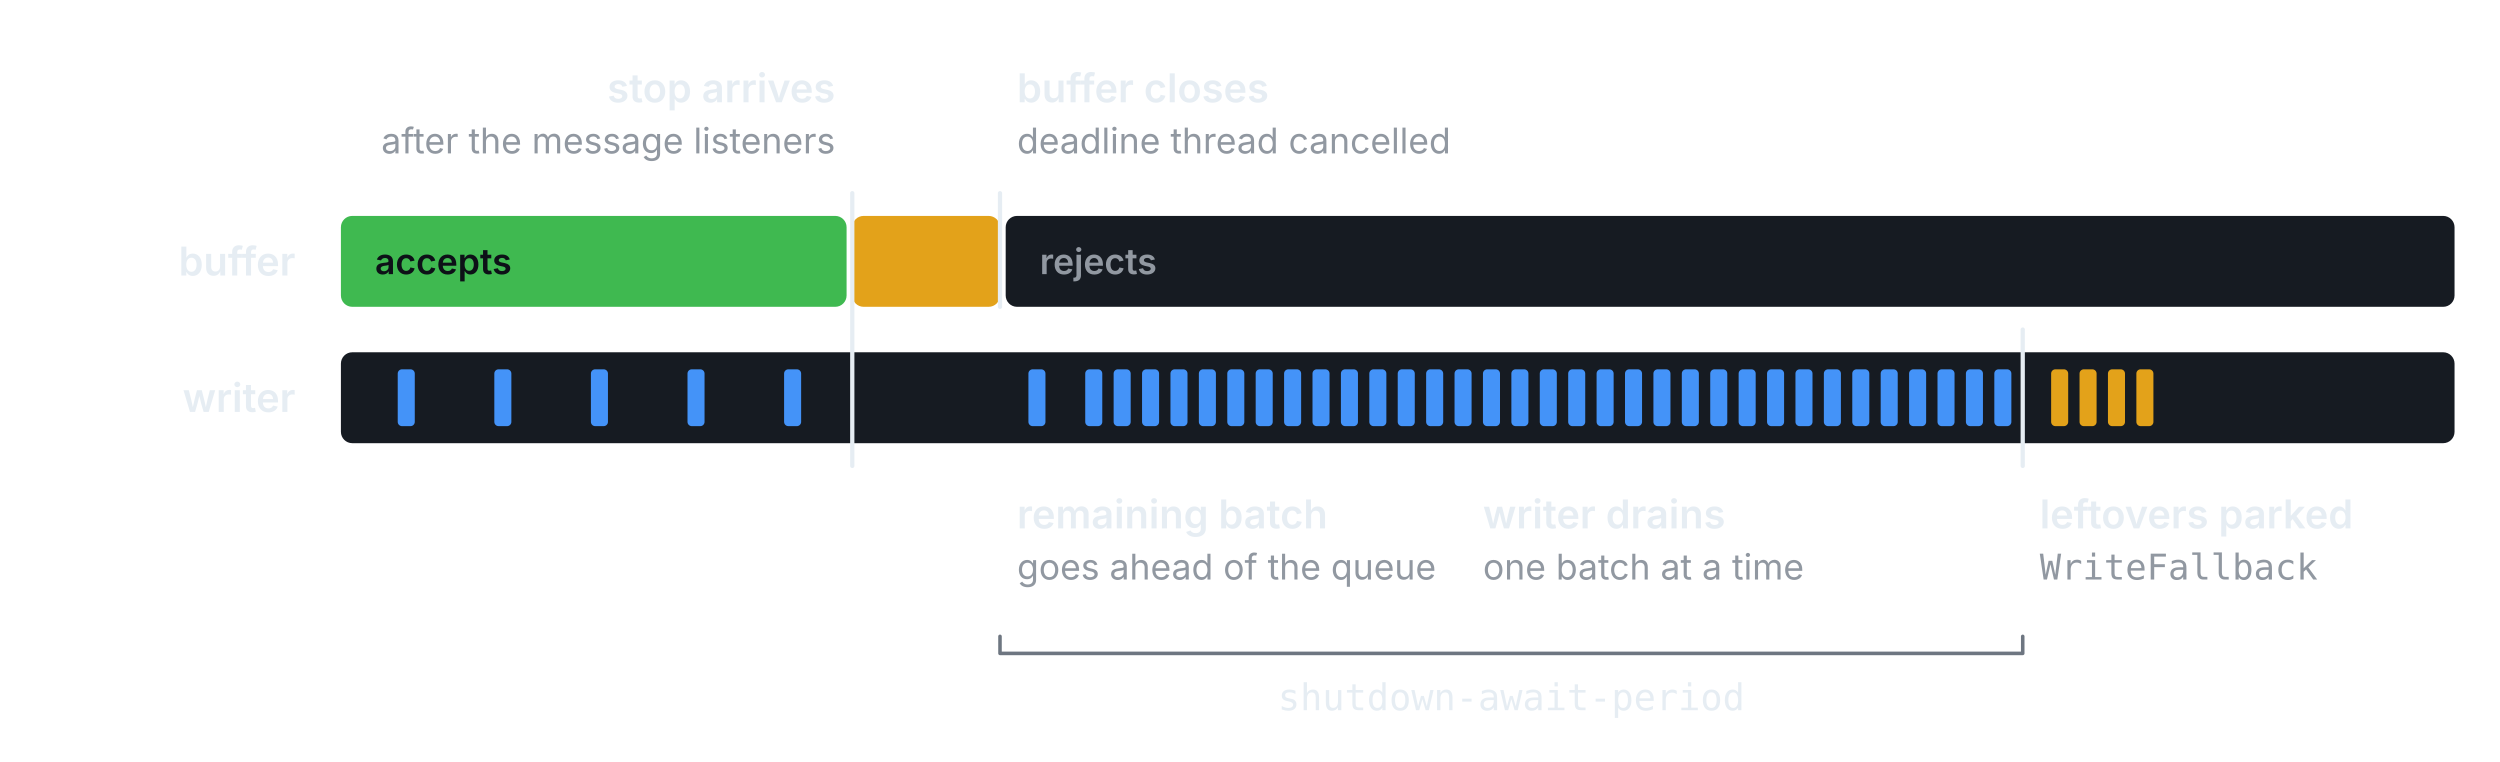
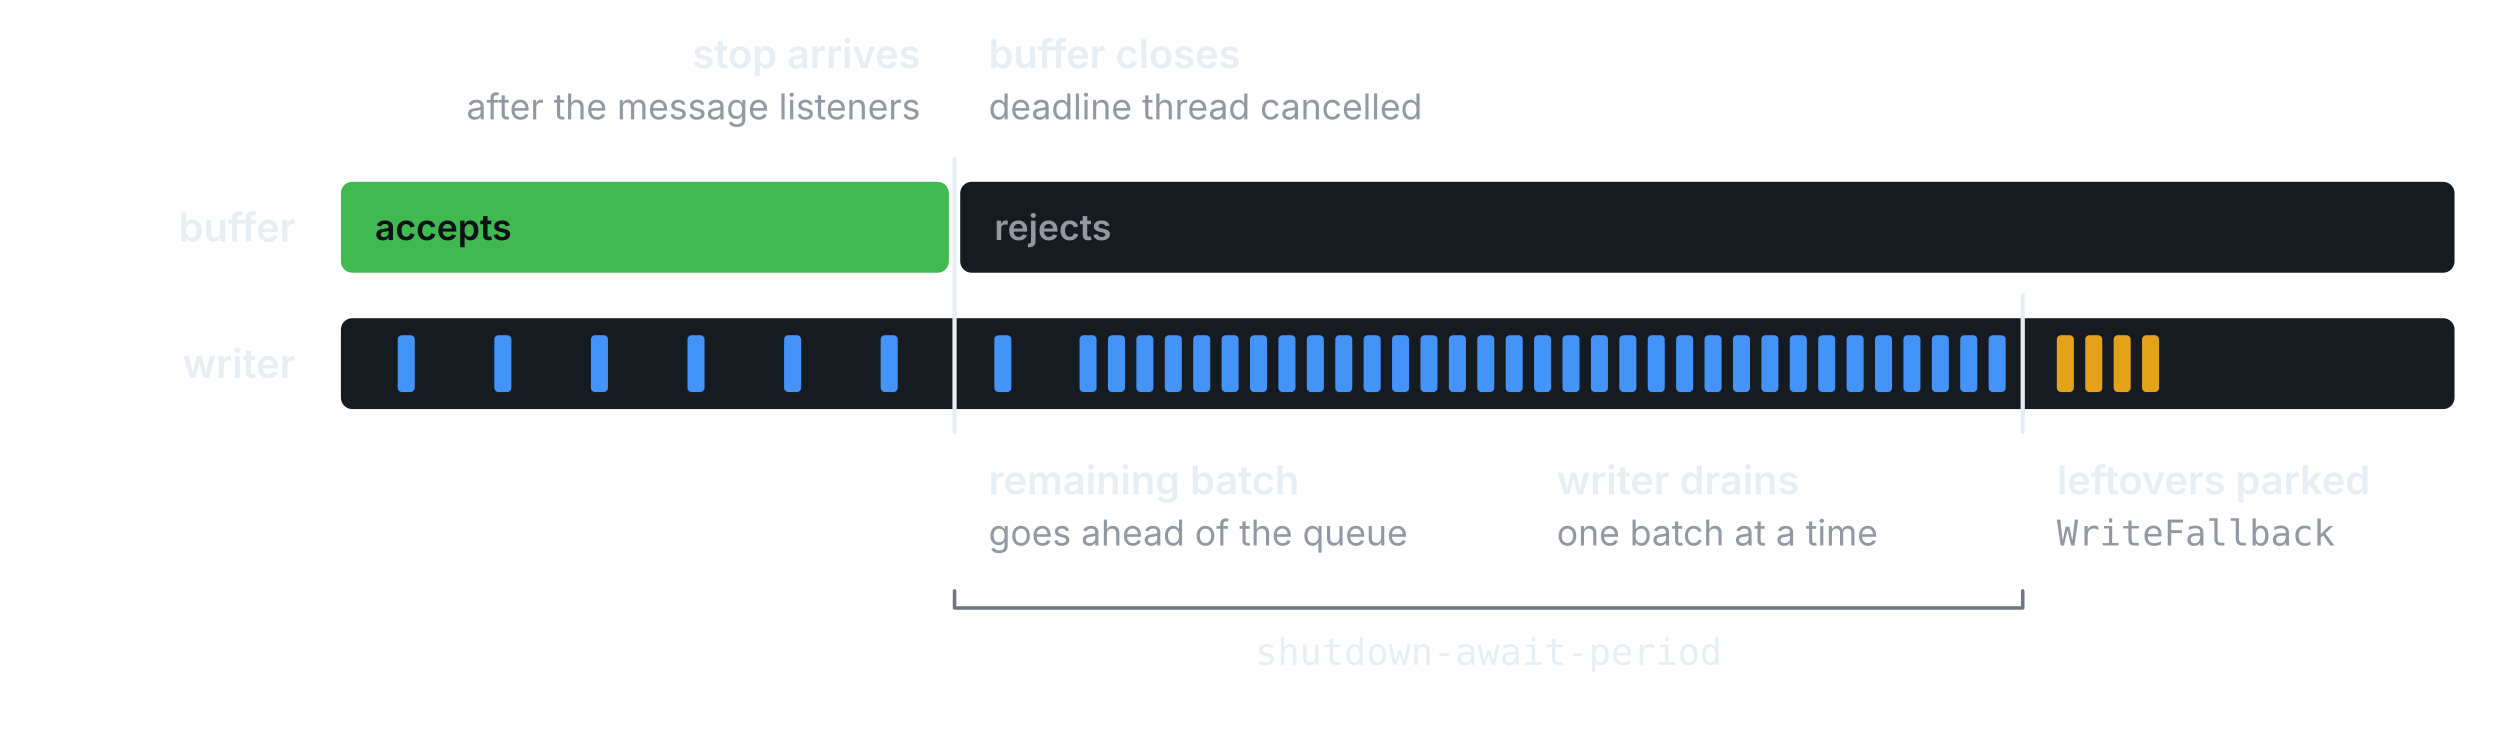
- <svg xmlns="http://www.w3.org/2000/svg" viewBox="0 0 880 268" width="880" height="268" role="img">
-   <text x="104.0" y="97.0" font-family="-apple-system, BlinkMacSystemFont, 'Segoe UI', Inter, Helvetica, Arial, sans-serif" font-size="14" font-weight="600" fill="#E6EDF3" text-anchor="end">buffer</text>
-   <text x="104.0" y="145.0" font-family="-apple-system, BlinkMacSystemFont, 'Segoe UI', Inter, Helvetica, Arial, sans-serif" font-size="14" font-weight="600" fill="#E6EDF3" text-anchor="end">writer</text>
-   <rect x="120.0" y="76.0" width="178.0" height="32.0" rx="4" fill="#3FB950" />
-   <text x="132.0" y="96.5" font-family="-apple-system, BlinkMacSystemFont, 'Segoe UI', Inter, Helvetica, Arial, sans-serif" font-size="12.5" font-weight="600" fill="#0D1117" text-anchor="start">accepts</text>
-   <rect x="300.0" y="76.0" width="52.0" height="32.0" rx="4" fill="#E3A21A" />
-   <rect x="354.0" y="76.0" width="510.0" height="32.0" rx="4" fill="#161B22" />
-   <text x="366.0" y="96.5" font-family="-apple-system, BlinkMacSystemFont, 'Segoe UI', Inter, Helvetica, Arial, sans-serif" font-size="12.5" font-weight="600" fill="#9198A1" text-anchor="start">rejects</text>
-   <rect x="120.0" y="124.0" width="744.0" height="32.0" rx="4" fill="#161B22" />
-   <rect x="140.0" y="130.0" width="6.0" height="20.0" rx="1.5" fill="#4493F8" />
-   <rect x="174.0" y="130.0" width="6.0" height="20.0" rx="1.5" fill="#4493F8" />
-   <rect x="208.0" y="130.0" width="6.0" height="20.0" rx="1.5" fill="#4493F8" />
-   <rect x="242.0" y="130.0" width="6.0" height="20.0" rx="1.5" fill="#4493F8" />
-   <rect x="276.0" y="130.0" width="6.0" height="20.0" rx="1.5" fill="#4493F8" />
-   <rect x="362.0" y="130.0" width="6.0" height="20.0" rx="1.5" fill="#4493F8" />
-   <rect x="382.0" y="130.0" width="6.0" height="20.0" rx="1.5" fill="#4493F8" />
-   <rect x="392.0" y="130.0" width="6.0" height="20.0" rx="1.5" fill="#4493F8" />
-   <rect x="402.0" y="130.0" width="6.0" height="20.0" rx="1.5" fill="#4493F8" />
-   <rect x="412.0" y="130.0" width="6.0" height="20.0" rx="1.5" fill="#4493F8" />
-   <rect x="422.0" y="130.0" width="6.0" height="20.0" rx="1.5" fill="#4493F8" />
-   <rect x="432.0" y="130.0" width="6.0" height="20.0" rx="1.5" fill="#4493F8" />
-   <rect x="442.0" y="130.0" width="6.0" height="20.0" rx="1.5" fill="#4493F8" />
-   <rect x="452.0" y="130.0" width="6.0" height="20.0" rx="1.5" fill="#4493F8" />
-   <rect x="462.0" y="130.0" width="6.0" height="20.0" rx="1.5" fill="#4493F8" />
-   <rect x="472.0" y="130.0" width="6.0" height="20.0" rx="1.5" fill="#4493F8" />
-   <rect x="482.0" y="130.0" width="6.0" height="20.0" rx="1.5" fill="#4493F8" />
-   <rect x="492.0" y="130.0" width="6.0" height="20.0" rx="1.5" fill="#4493F8" />
-   <rect x="502.0" y="130.0" width="6.0" height="20.0" rx="1.5" fill="#4493F8" />
-   <rect x="512.0" y="130.0" width="6.0" height="20.0" rx="1.5" fill="#4493F8" />
-   <rect x="522.0" y="130.0" width="6.0" height="20.0" rx="1.5" fill="#4493F8" />
-   <rect x="532.0" y="130.0" width="6.0" height="20.0" rx="1.5" fill="#4493F8" />
-   <rect x="542.0" y="130.0" width="6.0" height="20.0" rx="1.5" fill="#4493F8" />
-   <rect x="552.0" y="130.0" width="6.0" height="20.0" rx="1.5" fill="#4493F8" />
-   <rect x="562.0" y="130.0" width="6.0" height="20.0" rx="1.5" fill="#4493F8" />
-   <rect x="572.0" y="130.0" width="6.0" height="20.0" rx="1.5" fill="#4493F8" />
-   <rect x="582.0" y="130.0" width="6.0" height="20.0" rx="1.5" fill="#4493F8" />
-   <rect x="592.0" y="130.0" width="6.0" height="20.0" rx="1.5" fill="#4493F8" />
-   <rect x="602.0" y="130.0" width="6.0" height="20.0" rx="1.5" fill="#4493F8" />
-   <rect x="612.0" y="130.0" width="6.0" height="20.0" rx="1.5" fill="#4493F8" />
-   <rect x="622.0" y="130.0" width="6.0" height="20.0" rx="1.5" fill="#4493F8" />
-   <rect x="632.0" y="130.0" width="6.0" height="20.0" rx="1.5" fill="#4493F8" />
-   <rect x="642.0" y="130.0" width="6.0" height="20.0" rx="1.5" fill="#4493F8" />
-   <rect x="652.0" y="130.0" width="6.0" height="20.0" rx="1.5" fill="#4493F8" />
-   <rect x="662.0" y="130.0" width="6.0" height="20.0" rx="1.5" fill="#4493F8" />
-   <rect x="672.0" y="130.0" width="6.0" height="20.0" rx="1.5" fill="#4493F8" />
-   <rect x="682.0" y="130.0" width="6.0" height="20.0" rx="1.5" fill="#4493F8" />
-   <rect x="692.0" y="130.0" width="6.0" height="20.0" rx="1.5" fill="#4493F8" />
-   <rect x="702.0" y="130.0" width="6.0" height="20.0" rx="1.5" fill="#4493F8" />
-   <rect x="722.0" y="130.0" width="6.0" height="20.0" rx="1.5" fill="#E3A21A" />
-   <rect x="732.0" y="130.0" width="6.0" height="20.0" rx="1.5" fill="#E3A21A" />
-   <rect x="742.0" y="130.0" width="6.0" height="20.0" rx="1.5" fill="#E3A21A" />
-   <rect x="752.0" y="130.0" width="6.0" height="20.0" rx="1.5" fill="#E3A21A" />
-   <path d="M300,68 L300,164" stroke="#E6EDF3" stroke-width="1.5" fill="none" stroke-linecap="round" stroke-linejoin="round" />
-   <text x="294.0" y="36.0" font-family="-apple-system, BlinkMacSystemFont, 'Segoe UI', Inter, Helvetica, Arial, sans-serif" font-size="14" font-weight="600" fill="#E6EDF3" text-anchor="end">stop arrives</text>
-   <text x="294.0" y="54.0" font-family="-apple-system, BlinkMacSystemFont, 'Segoe UI', Inter, Helvetica, Arial, sans-serif" font-size="12.5" font-weight="400" fill="#9198A1" text-anchor="end">after the message listeners</text>
-   <path d="M352,68 L352,108" stroke="#E6EDF3" stroke-width="1.5" fill="none" stroke-linecap="round" stroke-linejoin="round" />
-   <text x="358.0" y="36.0" font-family="-apple-system, BlinkMacSystemFont, 'Segoe UI', Inter, Helvetica, Arial, sans-serif" font-size="14" font-weight="600" fill="#E6EDF3" text-anchor="start">buffer closes</text>
-   <text x="358.0" y="54.0" font-family="-apple-system, BlinkMacSystemFont, 'Segoe UI', Inter, Helvetica, Arial, sans-serif" font-size="12.5" font-weight="400" fill="#9198A1" text-anchor="start">deadline thread cancelled</text>
-   <path d="M712,116 L712,164" stroke="#E6EDF3" stroke-width="1.5" fill="none" stroke-linecap="round" stroke-linejoin="round" />
-   <text x="358.0" y="186.0" font-family="-apple-system, BlinkMacSystemFont, 'Segoe UI', Inter, Helvetica, Arial, sans-serif" font-size="14" font-weight="600" fill="#E6EDF3" text-anchor="start">remaining batch</text>
-   <text x="358.0" y="204.0" font-family="-apple-system, BlinkMacSystemFont, 'Segoe UI', Inter, Helvetica, Arial, sans-serif" font-size="12.5" font-weight="400" fill="#9198A1" text-anchor="start">goes ahead of the queue</text>
-   <text x="522.0" y="186.0" font-family="-apple-system, BlinkMacSystemFont, 'Segoe UI', Inter, Helvetica, Arial, sans-serif" font-size="14" font-weight="600" fill="#E6EDF3" text-anchor="start">writer drains</text>
-   <text x="522.0" y="204.0" font-family="-apple-system, BlinkMacSystemFont, 'Segoe UI', Inter, Helvetica, Arial, sans-serif" font-size="12.5" font-weight="400" fill="#9198A1" text-anchor="start">one batch at a time</text>
-   <text x="718.0" y="186.0" font-family="-apple-system, BlinkMacSystemFont, 'Segoe UI', Inter, Helvetica, Arial, sans-serif" font-size="14" font-weight="600" fill="#E6EDF3" text-anchor="start">leftovers parked</text>
-   <text x="718.0" y="204.0" font-family="ui-monospace, SFMono-Regular, 'SF Mono', Menlo, Consolas, monospace" font-size="12.5" font-weight="400" fill="#9198A1" text-anchor="start">WriteFallback</text>
-   <path d="M352,224 L352,230 L712,230 L712,224" stroke="#6E7681" stroke-width="1.25" fill="none" stroke-linecap="round" stroke-linejoin="round" />
-   <text x="532.0" y="250.0" font-family="ui-monospace, SFMono-Regular, 'SF Mono', Menlo, Consolas, monospace" font-size="13" font-weight="400" fill="#E6EDF3" text-anchor="middle">shutdown-await-period</text>
+ <svg xmlns="http://www.w3.org/2000/svg" viewBox="0 0 880 260" width="880" height="260" role="img">
+   <text x="104.0" y="85.0" font-family="-apple-system, BlinkMacSystemFont, 'Segoe UI', Inter, Helvetica, Arial, sans-serif" font-size="14" font-weight="600" fill="#E6EDF3" text-anchor="end">buffer</text>
+   <text x="104.0" y="133.0" font-family="-apple-system, BlinkMacSystemFont, 'Segoe UI', Inter, Helvetica, Arial, sans-serif" font-size="14" font-weight="600" fill="#E6EDF3" text-anchor="end">writer</text>
+   <rect x="120.0" y="64.0" width="214.0" height="32.0" rx="4" fill="#3FB950" />
+   <text x="132.0" y="84.5" font-family="-apple-system, BlinkMacSystemFont, 'Segoe UI', Inter, Helvetica, Arial, sans-serif" font-size="12.5" font-weight="600" fill="#0D1117" text-anchor="start">accepts</text>
+   <rect x="338.0" y="64.0" width="526.0" height="32.0" rx="4" fill="#161B22" />
+   <text x="350.0" y="84.5" font-family="-apple-system, BlinkMacSystemFont, 'Segoe UI', Inter, Helvetica, Arial, sans-serif" font-size="12.5" font-weight="600" fill="#9198A1" text-anchor="start">rejects</text>
+   <rect x="120.0" y="112.0" width="744.0" height="32.0" rx="4" fill="#161B22" />
+   <rect x="140.0" y="118.0" width="6.0" height="20.0" rx="1.5" fill="#4493F8" />
+   <rect x="174.0" y="118.0" width="6.0" height="20.0" rx="1.5" fill="#4493F8" />
+   <rect x="208.0" y="118.0" width="6.0" height="20.0" rx="1.5" fill="#4493F8" />
+   <rect x="242.0" y="118.0" width="6.0" height="20.0" rx="1.5" fill="#4493F8" />
+   <rect x="276.0" y="118.0" width="6.0" height="20.0" rx="1.5" fill="#4493F8" />
+   <rect x="310.0" y="118.0" width="6.0" height="20.0" rx="1.5" fill="#4493F8" />
+   <rect x="350.0" y="118.0" width="6.0" height="20.0" rx="1.5" fill="#4493F8" />
+   <rect x="380.0" y="118.0" width="6.0" height="20.0" rx="1.5" fill="#4493F8" />
+   <rect x="390.0" y="118.0" width="6.0" height="20.0" rx="1.5" fill="#4493F8" />
+   <rect x="400.0" y="118.0" width="6.0" height="20.0" rx="1.5" fill="#4493F8" />
+   <rect x="410.0" y="118.0" width="6.0" height="20.0" rx="1.5" fill="#4493F8" />
+   <rect x="420.0" y="118.0" width="6.0" height="20.0" rx="1.5" fill="#4493F8" />
+   <rect x="430.0" y="118.0" width="6.0" height="20.0" rx="1.5" fill="#4493F8" />
+   <rect x="440.0" y="118.0" width="6.0" height="20.0" rx="1.5" fill="#4493F8" />
+   <rect x="450.0" y="118.0" width="6.0" height="20.0" rx="1.5" fill="#4493F8" />
+   <rect x="460.0" y="118.0" width="6.0" height="20.0" rx="1.5" fill="#4493F8" />
+   <rect x="470.0" y="118.0" width="6.0" height="20.0" rx="1.5" fill="#4493F8" />
+   <rect x="480.0" y="118.0" width="6.0" height="20.0" rx="1.5" fill="#4493F8" />
+   <rect x="490.0" y="118.0" width="6.0" height="20.0" rx="1.5" fill="#4493F8" />
+   <rect x="500.0" y="118.0" width="6.0" height="20.0" rx="1.5" fill="#4493F8" />
+   <rect x="510.0" y="118.0" width="6.0" height="20.0" rx="1.5" fill="#4493F8" />
+   <rect x="520.0" y="118.0" width="6.0" height="20.0" rx="1.5" fill="#4493F8" />
+   <rect x="530.0" y="118.0" width="6.0" height="20.0" rx="1.5" fill="#4493F8" />
+   <rect x="540.0" y="118.0" width="6.0" height="20.0" rx="1.5" fill="#4493F8" />
+   <rect x="550.0" y="118.0" width="6.0" height="20.0" rx="1.5" fill="#4493F8" />
+   <rect x="560.0" y="118.0" width="6.0" height="20.0" rx="1.5" fill="#4493F8" />
+   <rect x="570.0" y="118.0" width="6.0" height="20.0" rx="1.5" fill="#4493F8" />
+   <rect x="580.0" y="118.0" width="6.0" height="20.0" rx="1.5" fill="#4493F8" />
+   <rect x="590.0" y="118.0" width="6.0" height="20.0" rx="1.5" fill="#4493F8" />
+   <rect x="600.0" y="118.0" width="6.0" height="20.0" rx="1.5" fill="#4493F8" />
+   <rect x="610.0" y="118.0" width="6.0" height="20.0" rx="1.5" fill="#4493F8" />
+   <rect x="620.0" y="118.0" width="6.0" height="20.0" rx="1.5" fill="#4493F8" />
+   <rect x="630.0" y="118.0" width="6.0" height="20.0" rx="1.5" fill="#4493F8" />
+   <rect x="640.0" y="118.0" width="6.0" height="20.0" rx="1.5" fill="#4493F8" />
+   <rect x="650.0" y="118.0" width="6.0" height="20.0" rx="1.5" fill="#4493F8" />
+   <rect x="660.0" y="118.0" width="6.0" height="20.0" rx="1.5" fill="#4493F8" />
+   <rect x="670.0" y="118.0" width="6.0" height="20.0" rx="1.5" fill="#4493F8" />
+   <rect x="680.0" y="118.0" width="6.0" height="20.0" rx="1.5" fill="#4493F8" />
+   <rect x="690.0" y="118.0" width="6.0" height="20.0" rx="1.5" fill="#4493F8" />
+   <rect x="700.0" y="118.0" width="6.0" height="20.0" rx="1.5" fill="#4493F8" />
+   <rect x="724.0" y="118.0" width="6.0" height="20.0" rx="1.5" fill="#E3A21A" />
+   <rect x="734.0" y="118.0" width="6.0" height="20.0" rx="1.5" fill="#E3A21A" />
+   <rect x="744.0" y="118.0" width="6.0" height="20.0" rx="1.5" fill="#E3A21A" />
+   <rect x="754.0" y="118.0" width="6.0" height="20.0" rx="1.5" fill="#E3A21A" />
+   <path d="M336,56 L336,152" stroke="#E6EDF3" stroke-width="1.5" fill="none" stroke-linecap="round" stroke-linejoin="round" />
+   <text x="324.0" y="24.0" font-family="-apple-system, BlinkMacSystemFont, 'Segoe UI', Inter, Helvetica, Arial, sans-serif" font-size="14" font-weight="600" fill="#E6EDF3" text-anchor="end">stop arrives</text>
+   <text x="324.0" y="42.0" font-family="-apple-system, BlinkMacSystemFont, 'Segoe UI', Inter, Helvetica, Arial, sans-serif" font-size="12.5" font-weight="400" fill="#9198A1" text-anchor="end">after the message listeners</text>
+   <text x="348.0" y="24.0" font-family="-apple-system, BlinkMacSystemFont, 'Segoe UI', Inter, Helvetica, Arial, sans-serif" font-size="14" font-weight="600" fill="#E6EDF3" text-anchor="start">buffer closes</text>
+   <text x="348.0" y="42.0" font-family="-apple-system, BlinkMacSystemFont, 'Segoe UI', Inter, Helvetica, Arial, sans-serif" font-size="12.5" font-weight="400" fill="#9198A1" text-anchor="start">deadline thread cancelled</text>
+   <path d="M712,104 L712,152" stroke="#E6EDF3" stroke-width="1.5" fill="none" stroke-linecap="round" stroke-linejoin="round" />
+   <text x="348.0" y="174.0" font-family="-apple-system, BlinkMacSystemFont, 'Segoe UI', Inter, Helvetica, Arial, sans-serif" font-size="14" font-weight="600" fill="#E6EDF3" text-anchor="start">remaining batch</text>
+   <text x="348.0" y="192.0" font-family="-apple-system, BlinkMacSystemFont, 'Segoe UI', Inter, Helvetica, Arial, sans-serif" font-size="12.5" font-weight="400" fill="#9198A1" text-anchor="start">goes ahead of the queue</text>
+   <text x="548.0" y="174.0" font-family="-apple-system, BlinkMacSystemFont, 'Segoe UI', Inter, Helvetica, Arial, sans-serif" font-size="14" font-weight="600" fill="#E6EDF3" text-anchor="start">writer drains</text>
+   <text x="548.0" y="192.0" font-family="-apple-system, BlinkMacSystemFont, 'Segoe UI', Inter, Helvetica, Arial, sans-serif" font-size="12.5" font-weight="400" fill="#9198A1" text-anchor="start">one batch at a time</text>
+   <text x="724.0" y="174.0" font-family="-apple-system, BlinkMacSystemFont, 'Segoe UI', Inter, Helvetica, Arial, sans-serif" font-size="14" font-weight="600" fill="#E6EDF3" text-anchor="start">leftovers parked</text>
+   <text x="724.0" y="192.0" font-family="ui-monospace, SFMono-Regular, 'SF Mono', Menlo, Consolas, monospace" font-size="12.5" font-weight="400" fill="#9198A1" text-anchor="start">WriteFallback</text>
+   <path d="M336,208 L336,214 L712,214 L712,208" stroke="#6E7681" stroke-width="1.25" fill="none" stroke-linecap="round" stroke-linejoin="round" />
+   <text x="524.0" y="234.0" font-family="ui-monospace, SFMono-Regular, 'SF Mono', Menlo, Consolas, monospace" font-size="13" font-weight="400" fill="#E6EDF3" text-anchor="middle">shutdown-await-period</text>
</svg>
